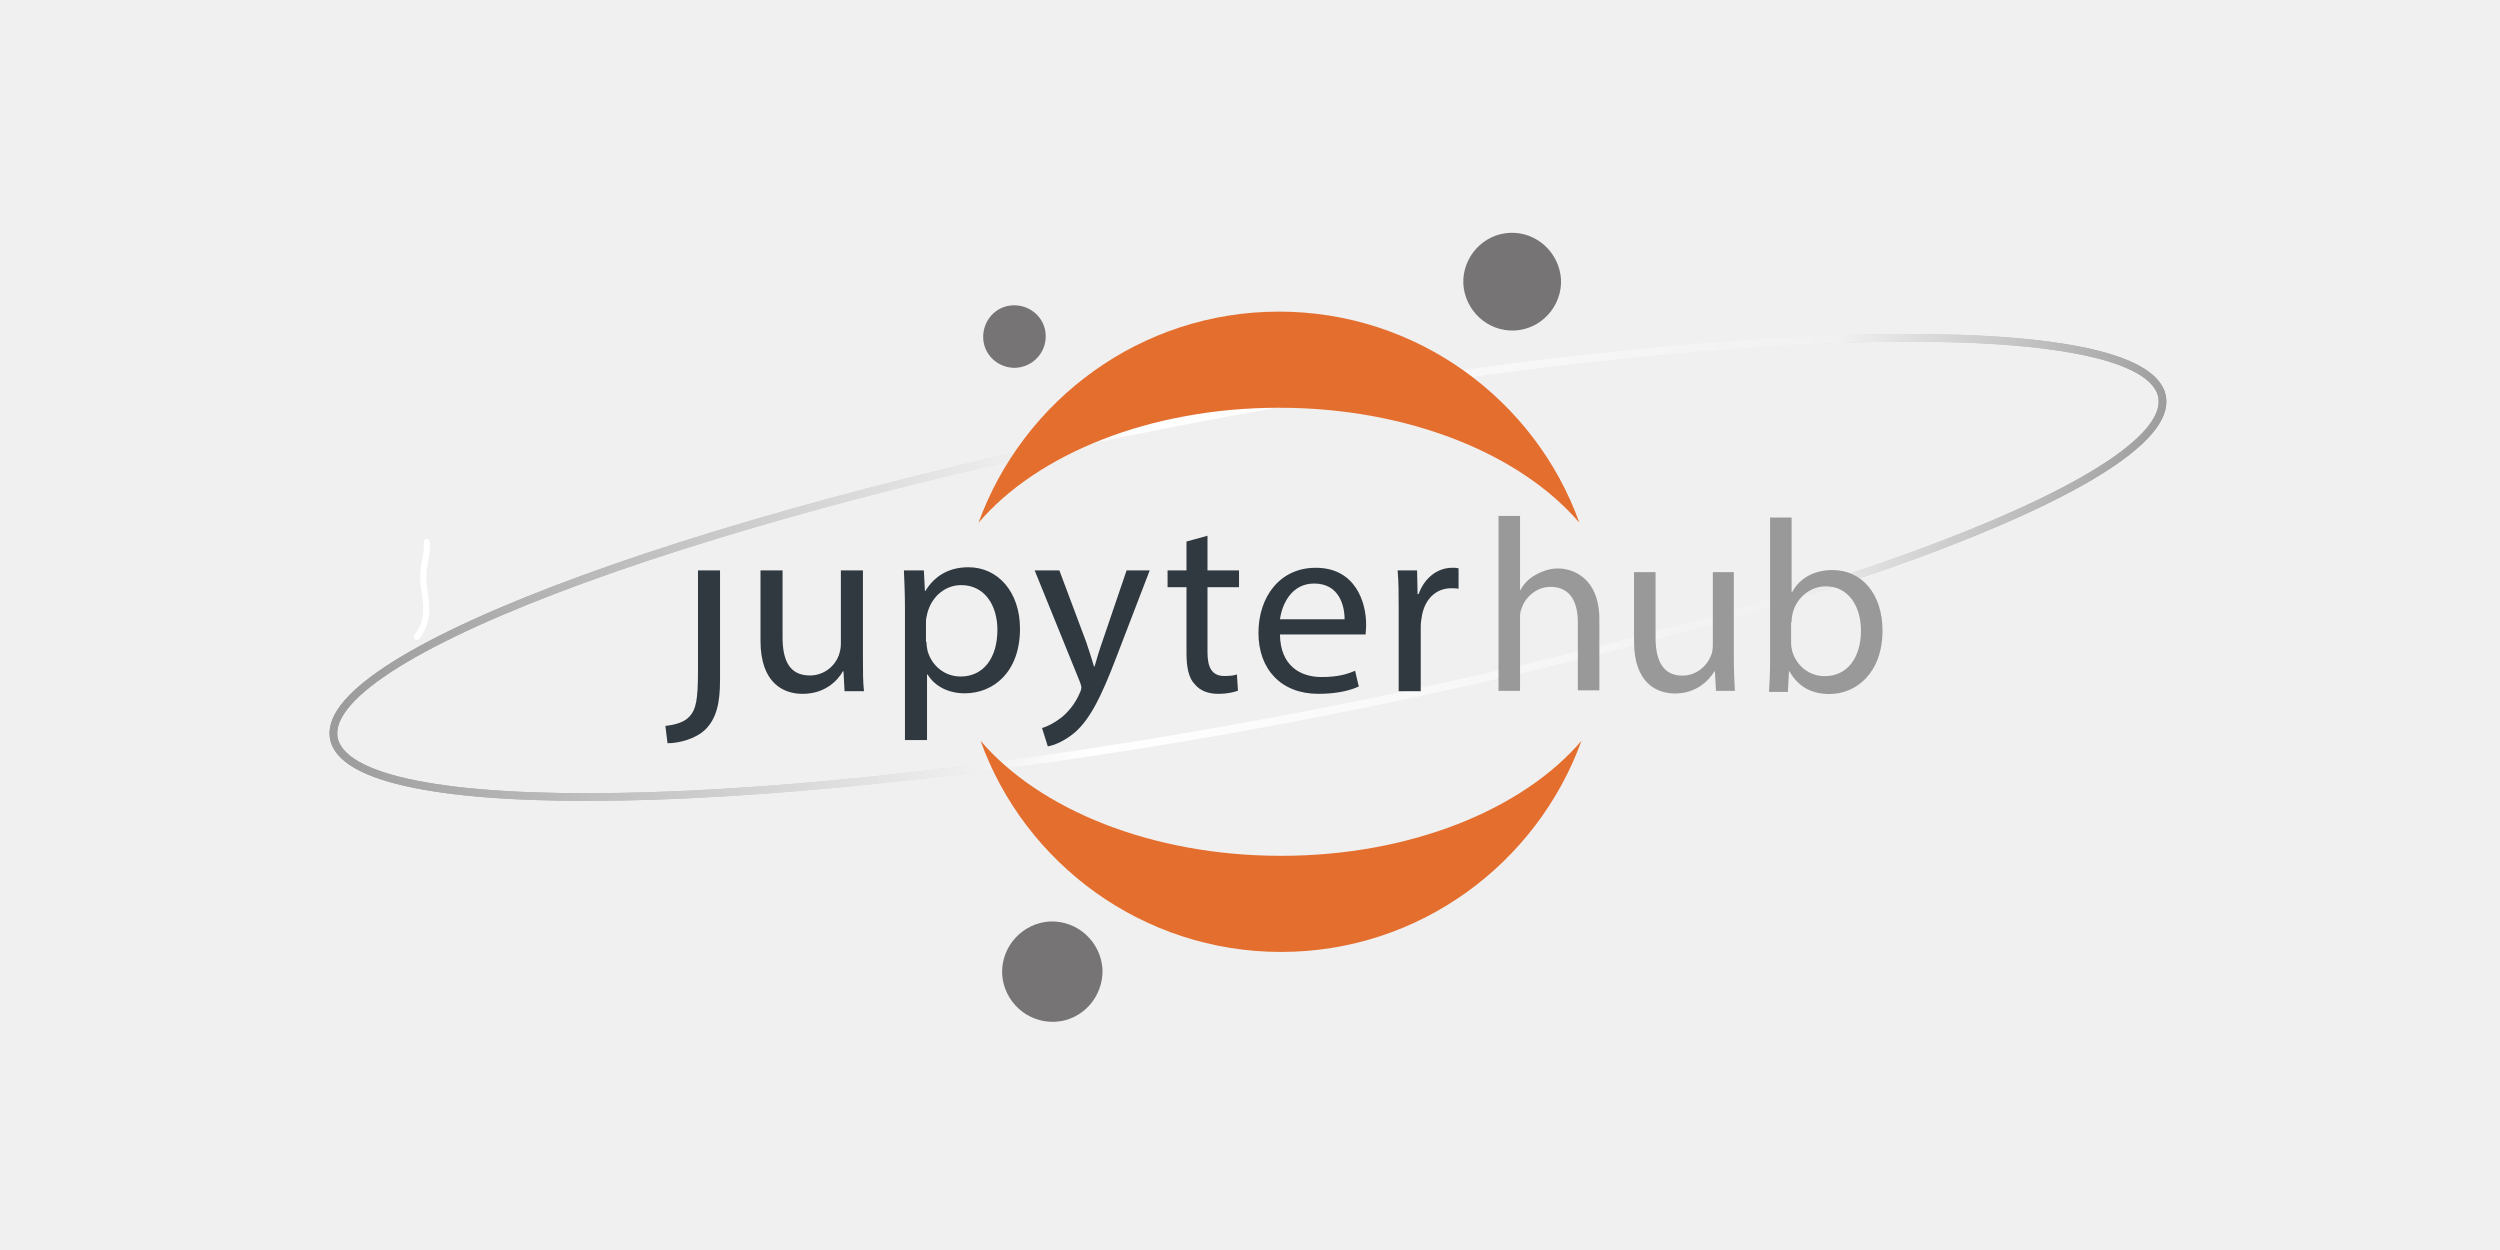
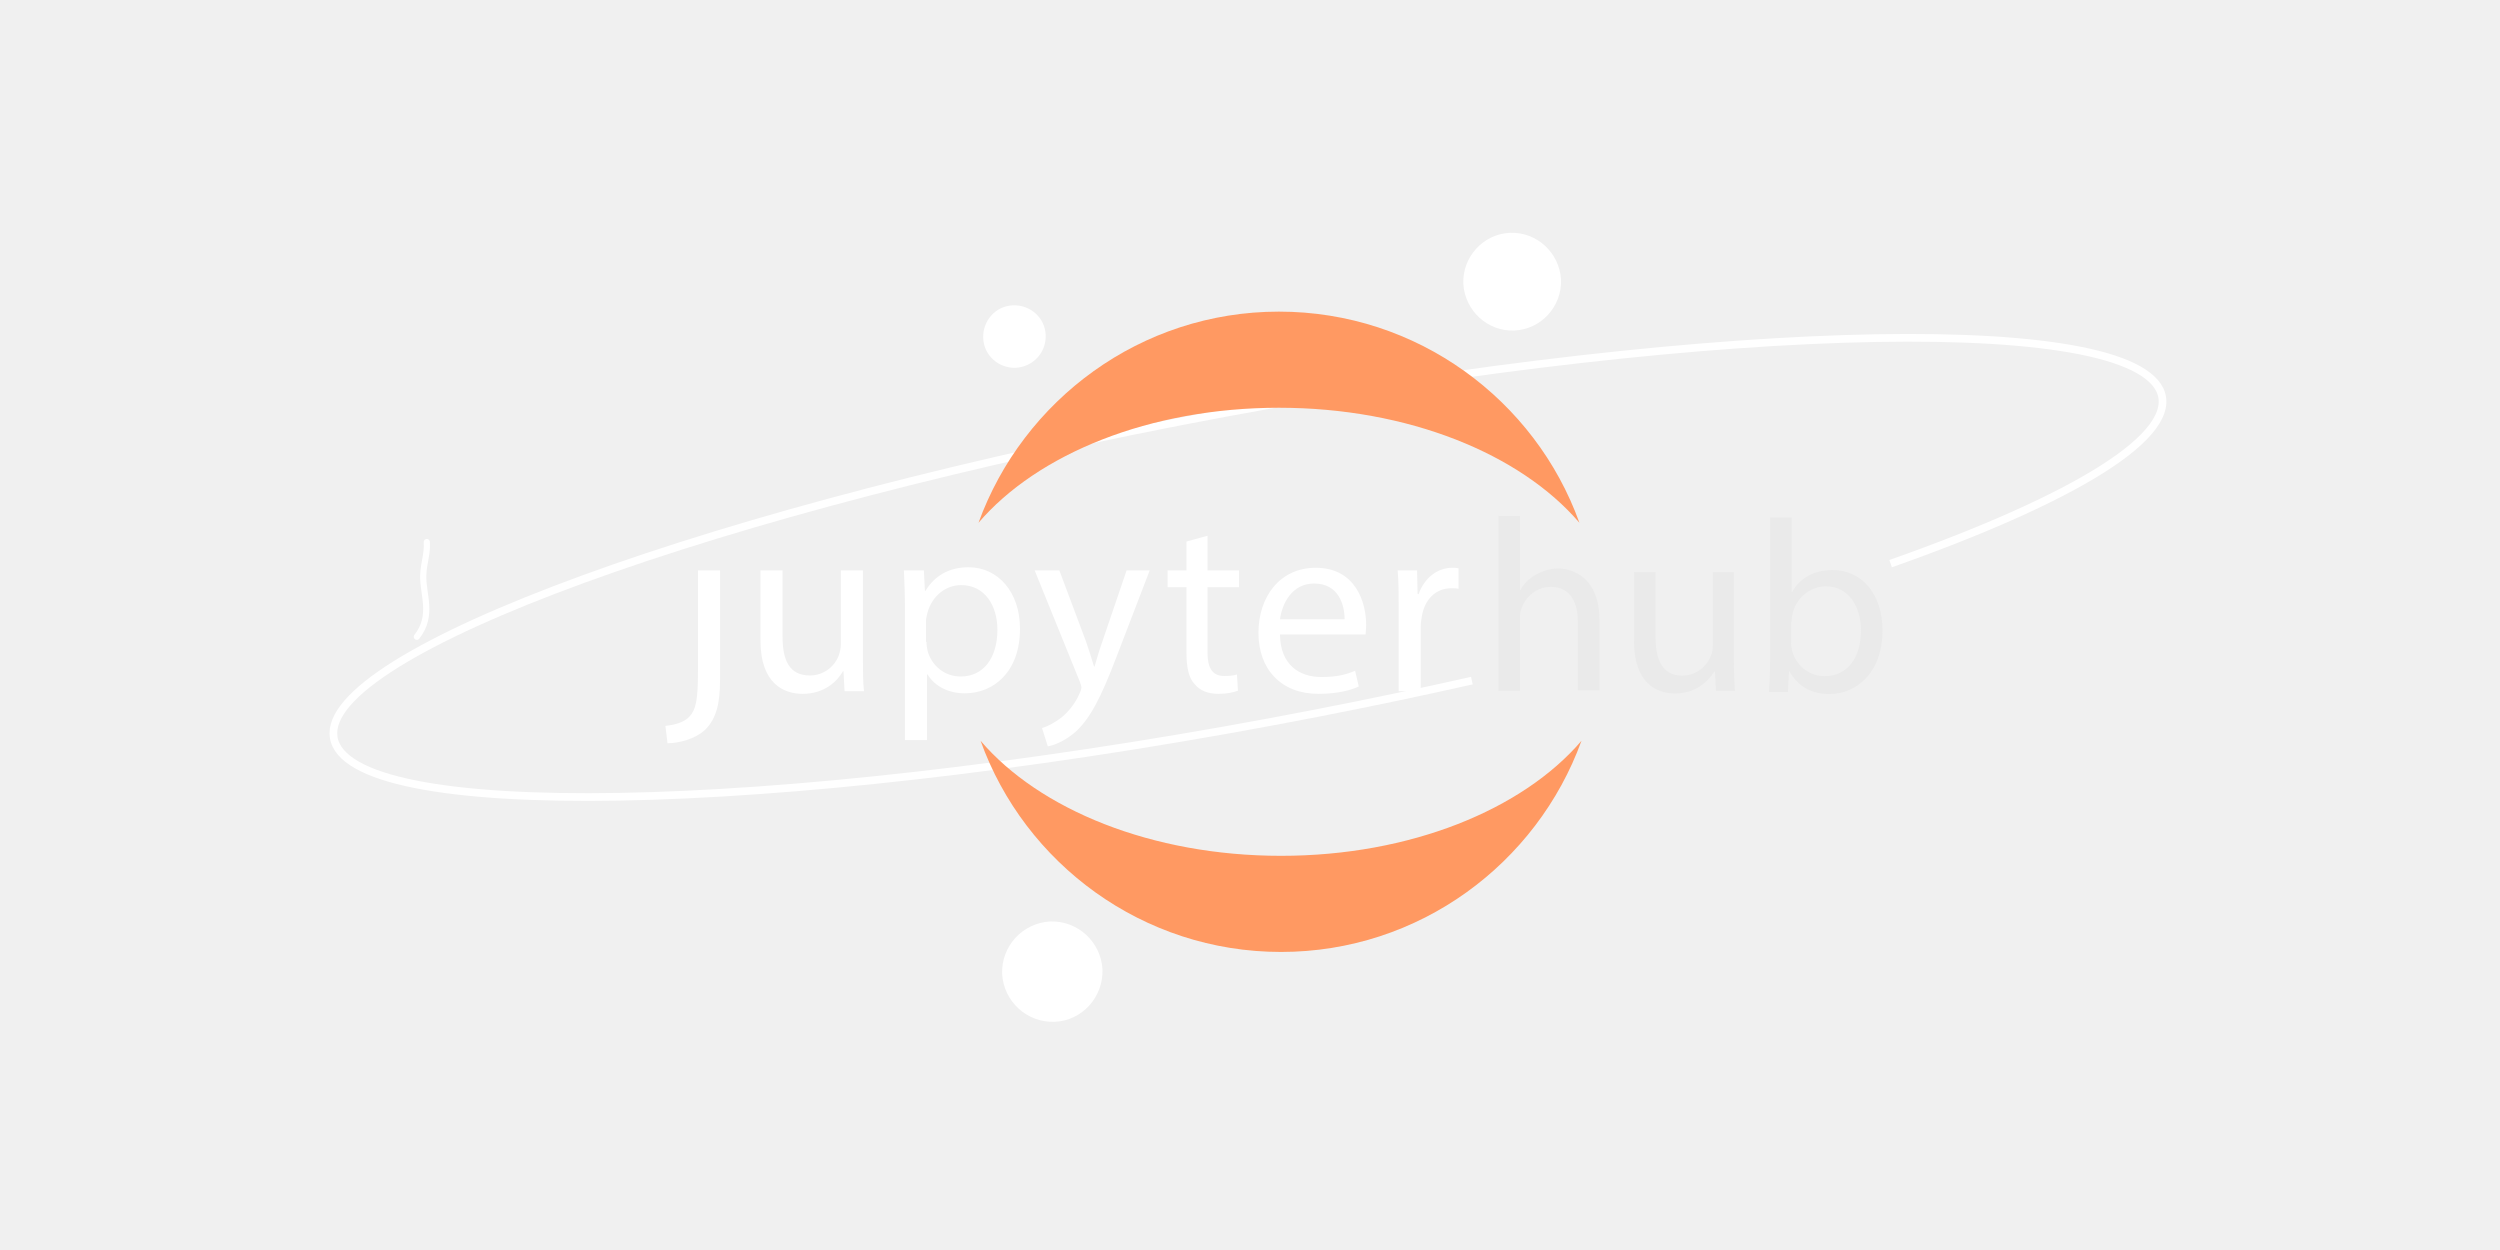
<svg xmlns="http://www.w3.org/2000/svg" width="400" height="200" viewBox="0 0 400 200" fill="none">
  <path d="M68.289 86.732C68.411 88.666 67.798 89.981 67.72 92.041C67.606 95.032 69.401 98.454 66.695 101.884" stroke="white" stroke-width="0.988" stroke-linecap="round" stroke-linejoin="round" />
  <g clip-path="url(#clip0_628_2043)">
-     <path d="M210.851 114.07C291.451 98.354 351.711 75.241 345.576 62.382C339.357 49.523 269.094 51.792 188.495 67.509C107.895 83.225 47.634 106.338 53.77 119.197C59.905 132.056 130.251 129.787 210.851 114.07Z" stroke="url(#paint0_linear_628_2043)" stroke-width="1.231" />
-     <path d="M210.851 114.07C291.451 98.354 351.711 75.241 345.576 62.382C339.357 49.523 269.094 51.792 188.495 67.509C107.895 83.225 47.634 106.338 53.77 119.197C59.905 132.056 130.251 129.787 210.851 114.07Z" stroke="url(#paint1_linear_628_2043)" stroke-width="1.231" />
-     <path d="M204.965 136.931C184.289 136.931 166.304 129.535 156.891 118.525C163.95 138.192 182.861 152.312 204.965 152.312C227.069 152.312 245.895 138.192 253.039 118.525C243.626 129.535 225.64 136.931 204.965 136.931Z" fill="#E46E2E" />
-     <path d="M204.633 65.24C225.308 65.24 243.294 72.636 252.707 83.646C245.647 63.979 226.737 49.859 204.633 49.859C182.529 49.859 163.702 63.979 156.559 83.646C165.972 72.636 183.957 65.24 204.633 65.24Z" fill="#E46E2E" />
-     <path d="M168.746 163.488C164.292 163.656 160.594 160.211 160.342 155.84C160.174 151.386 163.62 147.688 167.99 147.436C172.444 147.267 176.142 150.713 176.395 155.084C176.563 159.538 173.117 163.32 168.746 163.488Z" fill="#767474" />
-     <path d="M162.522 58.852C159.748 58.936 157.395 56.834 157.311 54.061C157.227 51.287 159.328 48.934 162.102 48.85C164.875 48.766 167.228 50.867 167.312 53.641C167.396 56.414 165.295 58.683 162.522 58.852Z" fill="#767474" />
-     <path d="M242.283 52.885C237.997 53.053 234.383 49.691 234.131 45.405C233.963 41.118 237.325 37.42 241.611 37.252C245.897 37.084 249.511 40.446 249.764 44.732C249.932 49.019 246.57 52.717 242.283 52.885Z" fill="#767474" />
-     <path d="M111.676 107.402C111.676 112.025 111.339 113.538 110.331 114.63C109.49 115.555 108.062 115.975 106.465 116.143L106.801 118.917C108.65 118.917 111.255 118.244 112.852 116.731C114.617 114.966 115.206 112.529 115.206 108.831V91.266H111.676V107.402" fill="#313940" />
-     <path d="M138.069 105.301C138.069 107.318 138.069 109.083 138.237 110.596H135.127L134.959 107.402H134.875C133.95 108.999 131.933 111.016 128.403 111.016C125.378 111.016 121.68 109.335 121.68 102.528V91.266H125.21V101.939C125.21 105.637 126.302 108.075 129.58 108.075C131.933 108.075 133.614 106.478 134.202 104.881C134.371 104.377 134.539 103.704 134.539 103.116V91.266H138.069V105.301Z" fill="#313940" />
-     <path d="M144.793 97.567C144.793 95.13 144.709 93.113 144.625 91.264H147.819L147.987 94.542H148.071C149.5 92.189 151.769 90.76 154.963 90.76C159.669 90.76 163.199 94.71 163.199 100.593C163.199 107.569 158.913 110.931 154.374 110.931C151.769 110.931 149.584 109.838 148.407 107.905H148.323V118.411H144.793V97.567V97.567ZM148.239 102.694C148.239 103.199 148.323 103.703 148.407 104.123C149.079 106.56 151.181 108.241 153.702 108.241C157.4 108.241 159.585 105.216 159.585 100.761C159.585 96.895 157.568 93.617 153.786 93.617C151.349 93.617 149.163 95.298 148.407 97.988C148.323 98.408 148.155 98.912 148.155 99.416V102.694H148.239Z" fill="#313940" />
-     <path d="M169.497 91.266L173.783 102.696C174.204 103.957 174.708 105.469 175.044 106.646H175.128C175.464 105.469 175.884 104.041 176.389 102.612L180.255 91.266H183.953L178.658 105.049C176.137 111.689 174.372 115.051 172.018 117.152C170.253 118.664 168.573 119.253 167.648 119.421L166.724 116.479C167.648 116.227 168.741 115.639 169.833 114.798C170.758 114.042 172.018 112.697 172.775 110.848C172.943 110.512 173.027 110.176 173.027 110.008C173.027 109.84 172.943 109.504 172.775 109.083L165.547 91.266H169.497" fill="#313940" />
-     <path d="M193.2 85.719V91.266H198.243V93.955H193.2V104.377C193.2 106.73 193.872 108.159 195.889 108.159C196.814 108.159 197.486 108.075 197.907 107.907L198.075 110.512C197.402 110.764 196.31 111.016 194.965 111.016C193.284 111.016 192.023 110.512 191.183 109.504C190.174 108.495 189.838 106.73 189.838 104.461V93.955H186.812V91.266H189.838V86.643L193.2 85.719Z" fill="#313940" />
-     <path d="M204.797 101.602C204.881 106.392 207.907 108.325 211.437 108.325C213.958 108.325 215.471 107.905 216.816 107.317L217.404 109.838C216.144 110.426 214.042 111.015 210.933 111.015C204.966 111.015 201.352 107.065 201.352 101.265C201.352 95.466 204.797 90.844 210.513 90.844C216.9 90.844 218.581 96.391 218.581 99.921C218.581 100.677 218.497 101.181 218.497 101.518H204.797V101.602ZM215.135 99.08C215.135 96.811 214.211 93.365 210.26 93.365C206.646 93.365 205.134 96.643 204.797 99.08H215.135Z" fill="#313940" />
-     <path d="M223.789 97.315C223.789 95.046 223.789 93.113 223.621 91.264H226.731L226.815 95.046H226.983C227.907 92.441 230.009 90.844 232.362 90.844C232.782 90.844 233.034 90.844 233.37 90.928V94.206C233.034 94.121 232.614 94.121 232.194 94.121C229.672 94.121 227.907 95.971 227.487 98.66C227.403 99.164 227.319 99.668 227.319 100.257V110.594H223.789V97.315Z" fill="#313940" />
-     <path d="M239.762 110.538H243.208V99.024C243.208 98.351 243.208 97.847 243.46 97.343C244.048 95.494 245.897 93.897 248.082 93.897C251.36 93.897 252.453 96.502 252.453 99.528V110.454H255.898V99.108C255.898 92.552 251.78 90.955 249.259 90.955C247.998 90.955 246.738 91.376 245.729 91.964C244.636 92.552 243.796 93.393 243.292 94.401H243.208V82.551H239.762V110.538ZM277.498 91.544H274.052V103.226C274.052 103.814 273.968 104.487 273.716 104.991C273.128 106.504 271.447 108.101 269.178 108.101C266.068 108.101 264.891 105.663 264.891 102.049V91.544H261.445V102.638C261.445 109.277 265.059 110.958 268.001 110.958C271.363 110.958 273.38 108.941 274.304 107.428H274.388L274.557 110.538H277.582C277.498 109.025 277.414 107.344 277.414 105.327V91.544H277.498ZM286.071 110.538L286.239 107.428H286.323C287.752 109.95 289.937 111.042 292.71 111.042C296.997 111.042 301.199 107.68 301.199 100.873C301.199 95.074 297.921 91.207 293.215 91.207C290.189 91.207 287.92 92.552 286.743 94.737H286.659V82.803H283.213V105.831C283.213 107.512 283.129 109.445 283.045 110.706H286.071V110.538ZM286.659 99.528C286.659 98.94 286.743 98.519 286.827 98.099C287.5 95.494 289.769 93.813 292.122 93.813C295.82 93.813 297.753 97.091 297.753 100.873C297.753 105.243 295.568 108.185 291.954 108.185C289.433 108.185 287.416 106.504 286.743 104.15C286.659 103.73 286.575 103.31 286.575 102.89V99.528H286.659Z" fill="#999999" />
+     <path d="M235.5 108.898C227.543 110.69 219.309 112.421 210.851 114.07C130.251 129.787 59.905 132.056 53.77 119.197C47.634 106.338 107.895 83.225 188.495 67.509C269.094 51.792 339.357 49.523 345.576 62.382C348.974 69.504 332.007 79.77 302.5 90.183" stroke="white" stroke-width="1.231" />
+     <path d="M204.965 136.931C184.289 136.931 166.304 129.535 156.891 118.525C163.95 138.192 182.861 152.312 204.965 152.312C227.069 152.312 245.895 138.192 253.039 118.525C243.626 129.535 225.64 136.931 204.965 136.931Z" fill="#FF9962" />
+     <path d="M204.633 65.24C225.308 65.24 243.294 72.636 252.707 83.646C245.647 63.979 226.737 49.859 204.633 49.859C182.529 49.859 163.702 63.979 156.559 83.646C165.972 72.636 183.957 65.24 204.633 65.24Z" fill="#FF9962" />
+     <path d="M168.746 163.488C164.292 163.656 160.594 160.211 160.342 155.84C160.174 151.386 163.62 147.688 167.99 147.436C172.444 147.267 176.142 150.713 176.395 155.084C176.563 159.538 173.117 163.32 168.746 163.488Z" fill="white" />
+     <path d="M162.522 58.852C159.748 58.936 157.395 56.834 157.311 54.061C157.227 51.287 159.328 48.934 162.102 48.85C164.875 48.766 167.228 50.867 167.312 53.641C167.396 56.414 165.295 58.683 162.522 58.852Z" fill="white" />
+     <path d="M242.283 52.885C237.997 53.053 234.383 49.691 234.131 45.405C233.963 41.118 237.325 37.42 241.611 37.252C245.897 37.084 249.511 40.446 249.764 44.732C249.932 49.019 246.57 52.717 242.283 52.885Z" fill="white" />
+     <path d="M111.676 107.402C111.676 112.025 111.339 113.538 110.331 114.63C109.49 115.555 108.062 115.975 106.465 116.143L106.801 118.917C108.65 118.917 111.255 118.244 112.852 116.731C114.617 114.966 115.206 112.529 115.206 108.831V91.266H111.676V107.402Z" fill="white" />
+     <path d="M138.069 105.301C138.069 107.318 138.069 109.083 138.237 110.596H135.127L134.959 107.402H134.875C133.95 108.999 131.933 111.016 128.403 111.016C125.378 111.016 121.68 109.335 121.68 102.528V91.266H125.21V101.939C125.21 105.637 126.302 108.075 129.58 108.075C131.933 108.075 133.614 106.478 134.202 104.881C134.371 104.377 134.539 103.704 134.539 103.116V91.266H138.069V105.301Z" fill="white" />
+     <path d="M144.793 97.567C144.793 95.13 144.709 93.113 144.625 91.264H147.819L147.987 94.542H148.071C149.5 92.189 151.769 90.76 154.963 90.76C159.669 90.76 163.199 94.71 163.199 100.593C163.199 107.569 158.913 110.931 154.374 110.931C151.769 110.931 149.584 109.838 148.407 107.905H148.323V118.411H144.793V97.567ZM148.239 102.694C148.239 103.199 148.323 103.703 148.407 104.123C149.079 106.56 151.181 108.241 153.702 108.241C157.4 108.241 159.585 105.216 159.585 100.761C159.585 96.895 157.568 93.617 153.786 93.617C151.349 93.617 149.163 95.298 148.407 97.988C148.323 98.408 148.155 98.912 148.155 99.416V102.694H148.239Z" fill="white" />
+     <path d="M169.497 91.266L173.783 102.696C174.204 103.957 174.708 105.469 175.044 106.646H175.128C175.464 105.469 175.884 104.041 176.389 102.612L180.255 91.266H183.953L178.658 105.049C176.137 111.689 174.372 115.051 172.018 117.152C170.253 118.664 168.573 119.253 167.648 119.421L166.724 116.479C167.648 116.227 168.741 115.639 169.833 114.798C170.758 114.042 172.018 112.697 172.775 110.848C172.943 110.512 173.027 110.176 173.027 110.008C173.027 109.84 172.943 109.504 172.775 109.083L165.547 91.266H169.497Z" fill="white" />
+     <path d="M193.2 85.719V91.266H198.243V93.955H193.2V104.377C193.2 106.73 193.872 108.159 195.889 108.159C196.814 108.159 197.486 108.075 197.907 107.907L198.075 110.512C197.402 110.764 196.31 111.016 194.965 111.016C193.284 111.016 192.023 110.512 191.183 109.504C190.174 108.495 189.838 106.73 189.838 104.461V93.955H186.812V91.266H189.838V86.643L193.2 85.719Z" fill="white" />
+     <path d="M204.797 101.602C204.881 106.392 207.907 108.325 211.437 108.325C213.958 108.325 215.471 107.905 216.816 107.317L217.404 109.838C216.144 110.426 214.042 111.015 210.933 111.015C204.966 111.015 201.352 107.065 201.352 101.265C201.352 95.466 204.797 90.844 210.513 90.844C216.9 90.844 218.581 96.391 218.581 99.921C218.581 100.677 218.497 101.181 218.497 101.518H204.797V101.602ZM215.135 99.08C215.135 96.811 214.211 93.365 210.26 93.365C206.646 93.365 205.134 96.643 204.797 99.08H215.135Z" fill="white" />
+     <path d="M223.789 97.315C223.789 95.046 223.789 93.113 223.621 91.264H226.731L226.815 95.046H226.983C227.907 92.441 230.009 90.844 232.362 90.844C232.782 90.844 233.034 90.844 233.37 90.928V94.206C233.034 94.121 232.614 94.121 232.194 94.121C229.672 94.121 227.907 95.971 227.487 98.66C227.403 99.164 227.319 99.668 227.319 100.257V110.594H223.789V97.315Z" fill="white" />
+     <path d="M239.762 110.538H243.208V99.024C243.208 98.351 243.208 97.847 243.46 97.343C244.048 95.494 245.897 93.897 248.082 93.897C251.36 93.897 252.453 96.502 252.453 99.528V110.454H255.898V99.108C255.898 92.552 251.78 90.955 249.259 90.955C247.998 90.955 246.738 91.376 245.729 91.964C244.636 92.552 243.796 93.393 243.292 94.401H243.208V82.551H239.762V110.538ZM277.498 91.544H274.052V103.226C274.052 103.814 273.968 104.487 273.716 104.991C273.128 106.504 271.447 108.101 269.178 108.101C266.068 108.101 264.891 105.663 264.891 102.049V91.544H261.445V102.638C261.445 109.277 265.059 110.958 268.001 110.958C271.363 110.958 273.38 108.941 274.304 107.428H274.388L274.557 110.538H277.582C277.498 109.025 277.414 107.344 277.414 105.327V91.544H277.498ZM286.071 110.538L286.239 107.428H286.323C287.752 109.95 289.937 111.042 292.71 111.042C296.997 111.042 301.199 107.68 301.199 100.873C301.199 95.074 297.921 91.207 293.215 91.207C290.189 91.207 287.92 92.552 286.743 94.737H286.659V82.803H283.213V105.831C283.213 107.512 283.129 109.445 283.045 110.706H286.071V110.538ZM286.659 99.528C286.659 98.94 286.743 98.519 286.827 98.099C287.5 95.494 289.769 93.813 292.122 93.813C295.82 93.813 297.753 97.091 297.753 100.873C297.753 105.243 295.568 108.185 291.954 108.185C289.433 108.185 287.416 106.504 286.743 104.15C286.659 103.73 286.575 103.31 286.575 102.89V99.528H286.659Z" fill="#EAEAEA" />
  </g>
  <defs>
-     <linearGradient id="paint0_linear_628_2043" x1="345.728" y1="92.298" x2="60.296" y2="45.311" gradientUnits="userSpaceOnUse">
-       <stop stop-color="#979797" />
-       <stop offset="0.229" stop-color="#F1F1F1" />
-       <stop offset="0.513" stop-color="white" />
-       <stop offset="1" stop-color="#979797" />
-     </linearGradient>
-     <linearGradient id="paint1_linear_628_2043" x1="345.728" y1="92.298" x2="60.296" y2="45.311" gradientUnits="userSpaceOnUse">
-       <stop stop-color="#979797" />
-       <stop offset="0.198" stop-color="#F1F1F1" />
-       <stop offset="0.567" stop-color="white" />
-       <stop offset="1" stop-color="#979797" />
-     </linearGradient>
    <clipPath id="clip0_628_2043">
      <rect width="295" height="126.909" fill="white" transform="translate(52 37)" />
    </clipPath>
  </defs>
</svg>
